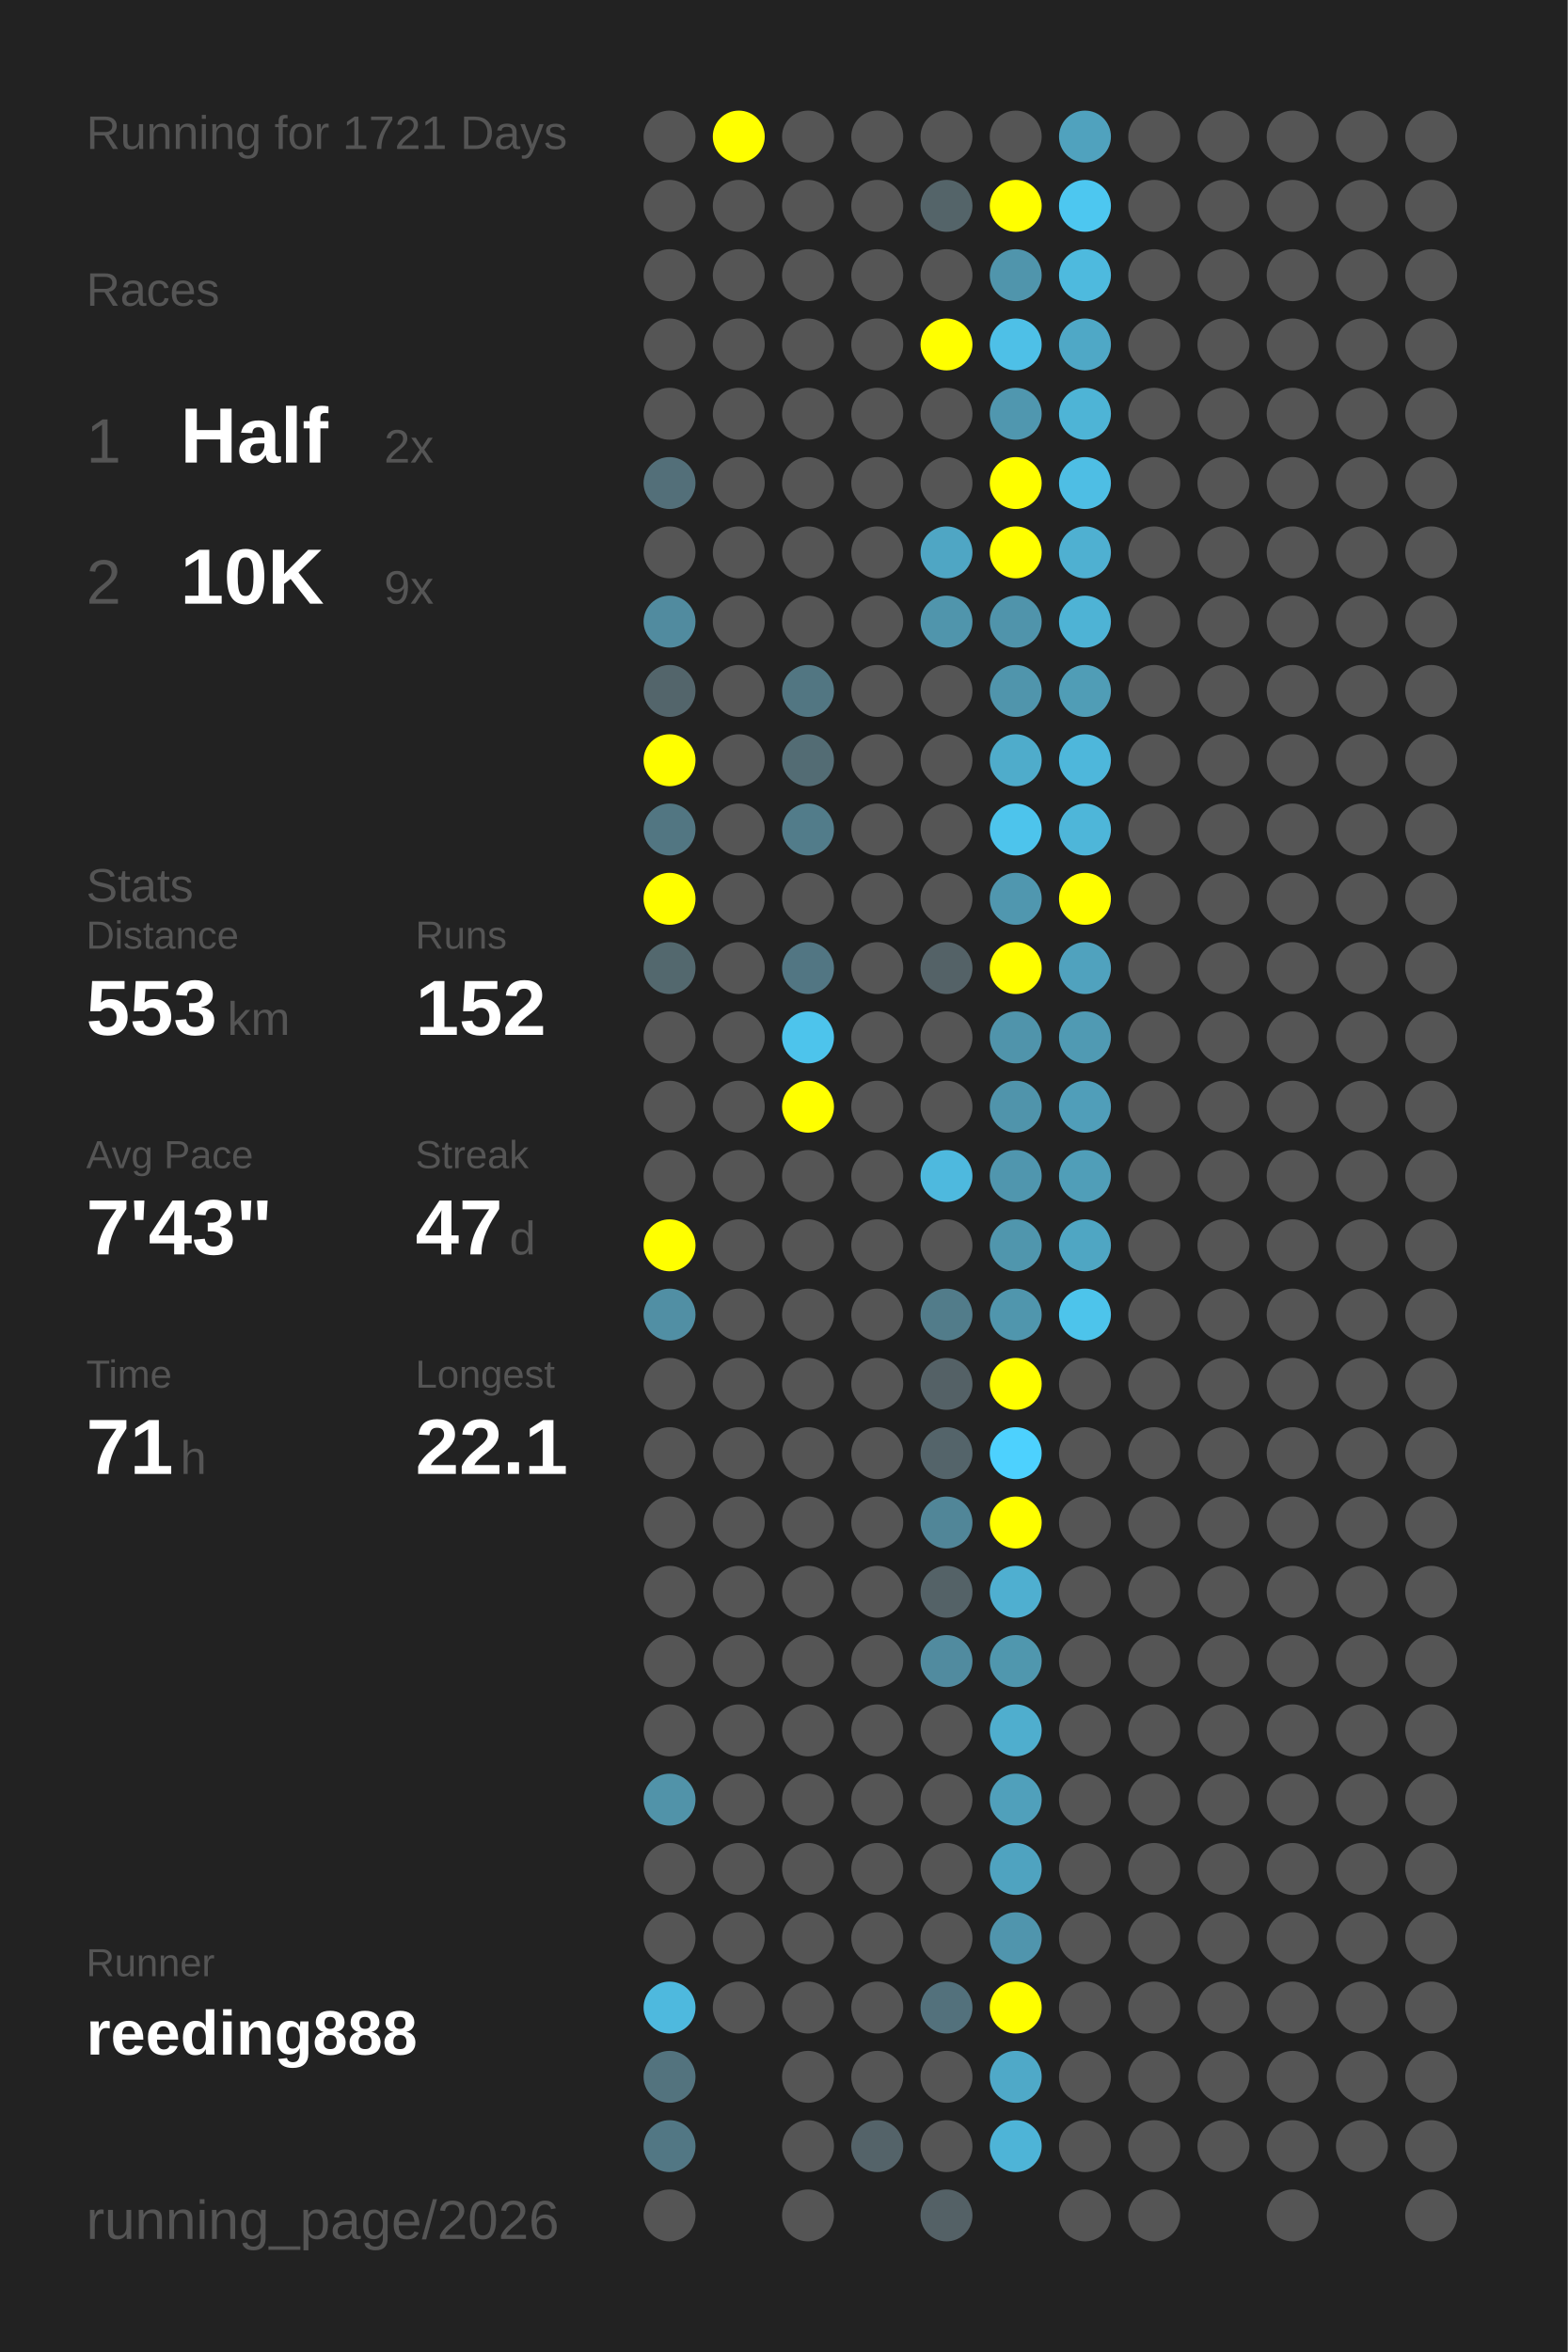
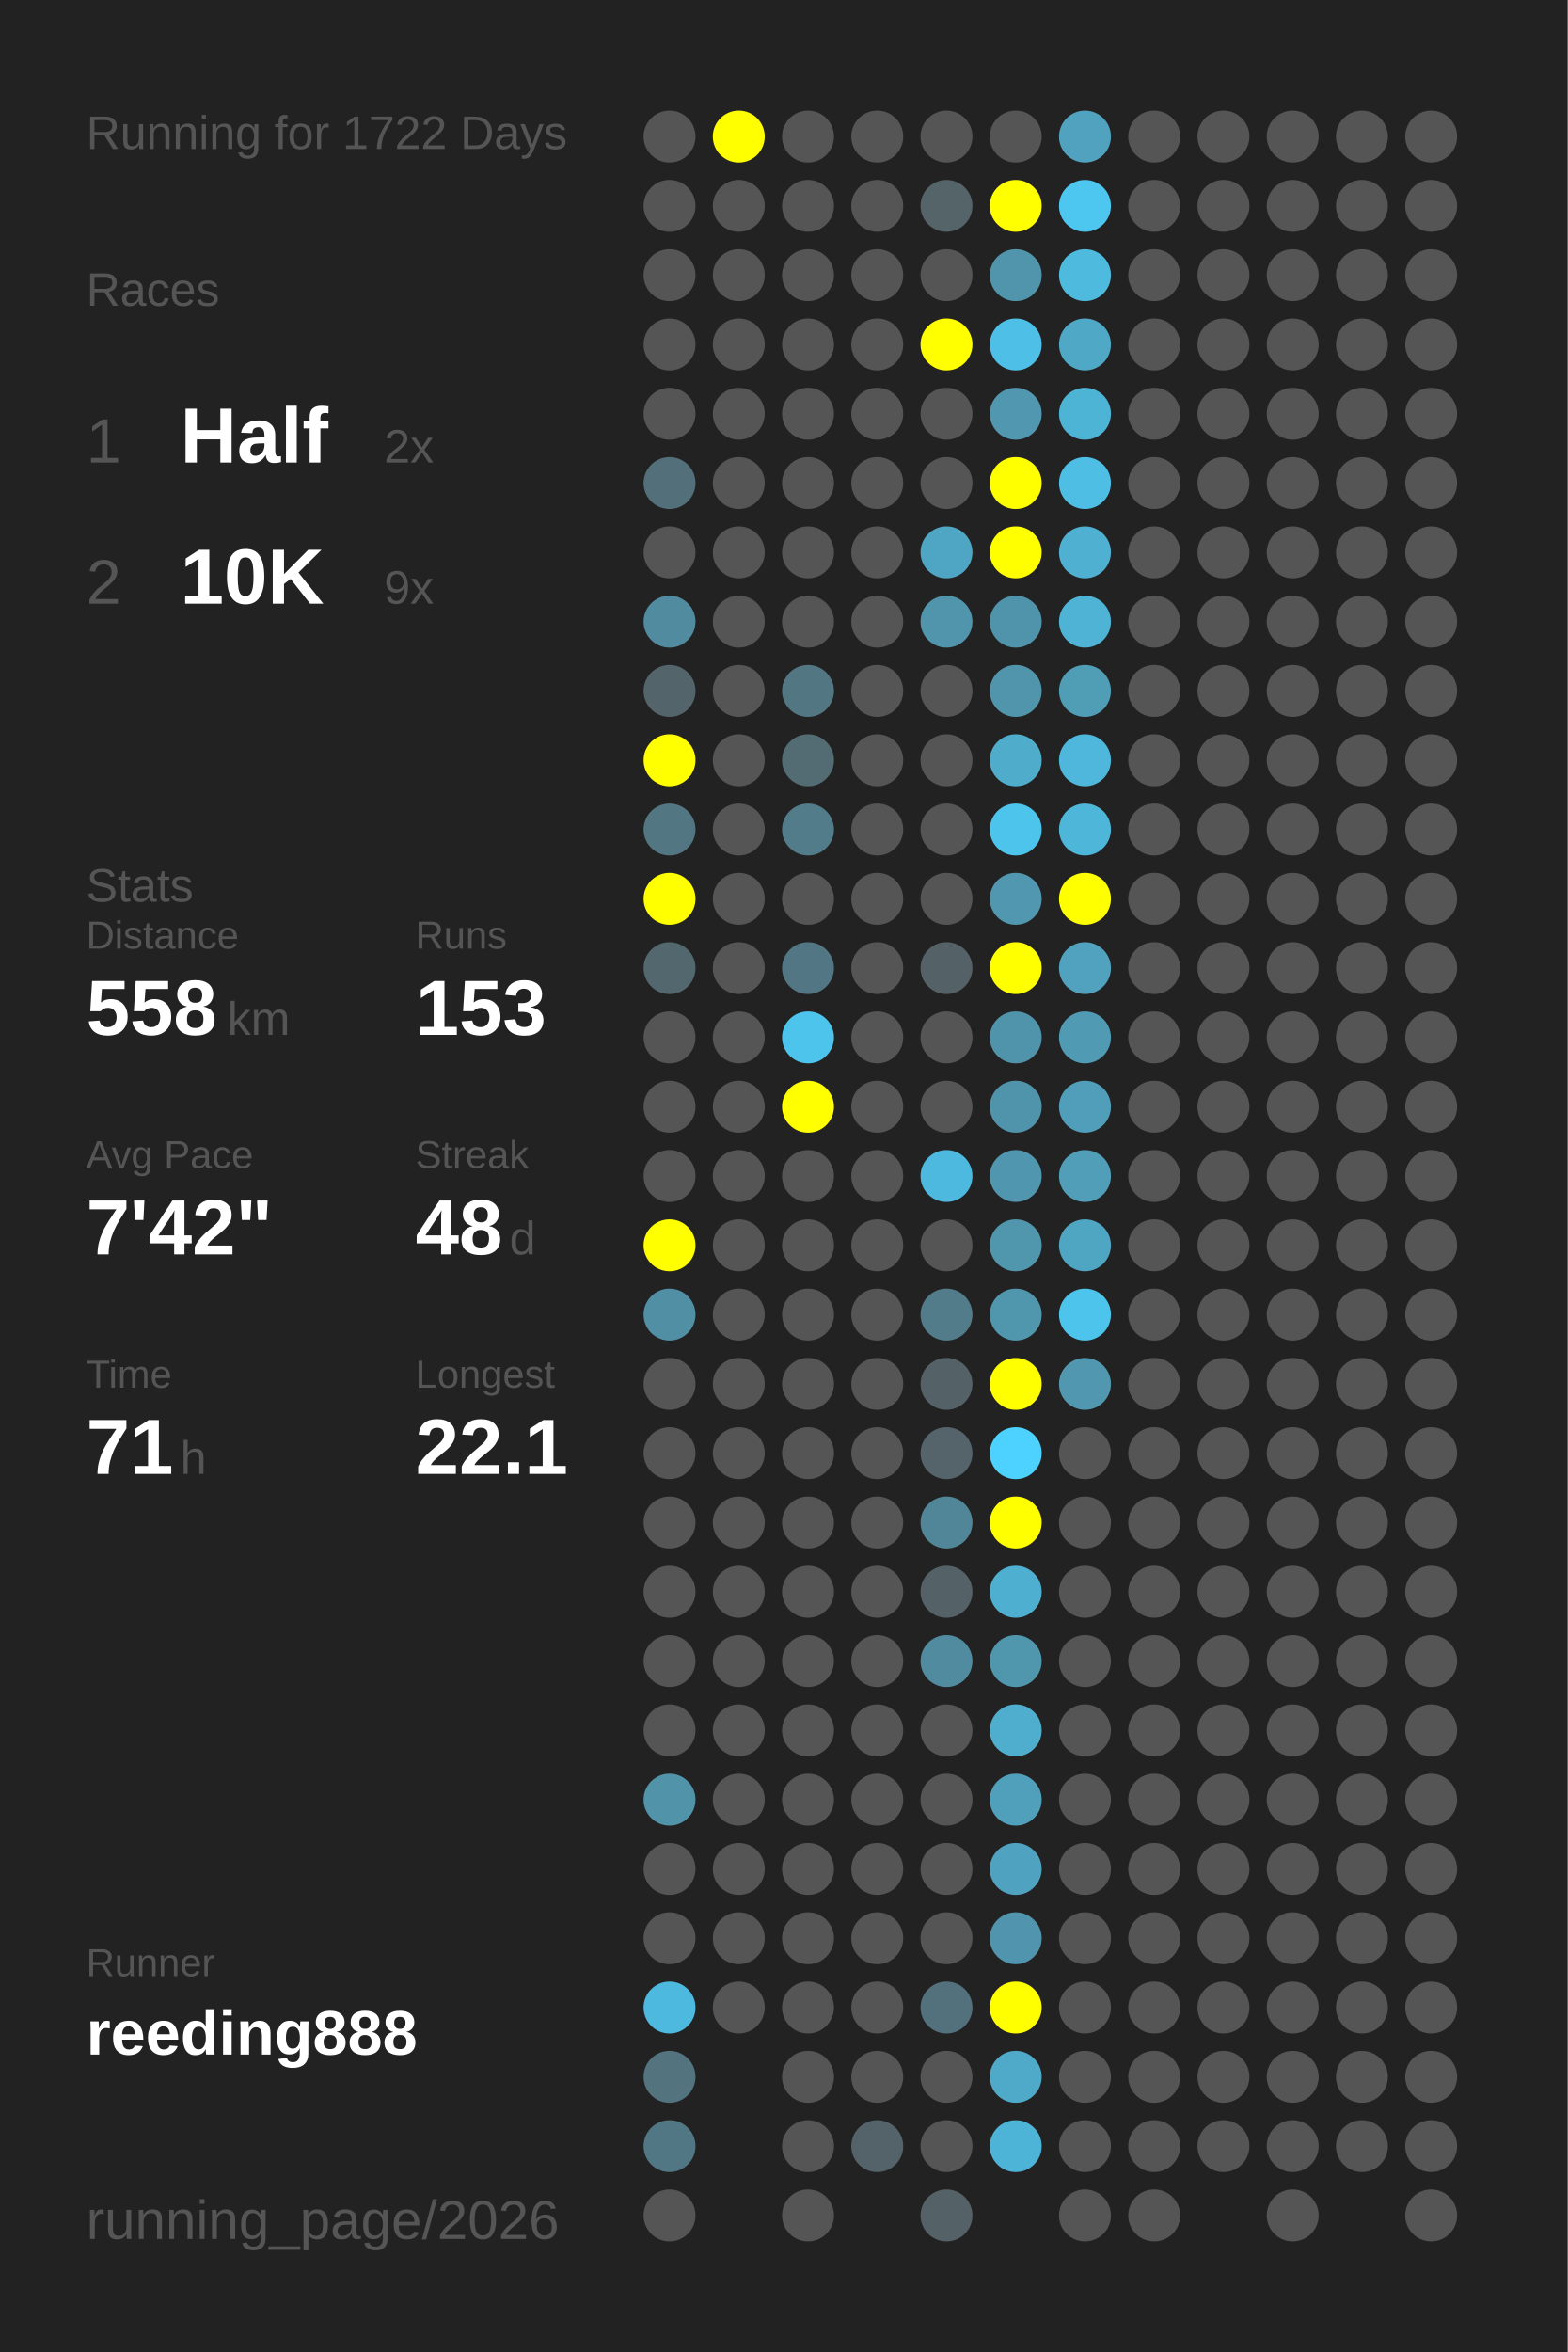
<svg xmlns="http://www.w3.org/2000/svg" baseProfile="full" height="300mm" version="1.1" viewBox="0,0,200,300" width="200mm">
  <defs />
  <rect fill="#222222" height="300" width="200" x="0" y="0" />
-   <text fill="#555555" style="font-size:6px; font-family:Arial;" x="11" y="19">Running for 1721 Days</text>
+   <text fill="#555555" style="font-size:6px; font-family:Arial;" x="11" y="19">Running for 1722 Days</text>
  <text fill="#555555" style="font-size:6px; font-family:Arial;" x="11" y="39">Races</text>
  <text fill="#555555" style="font-size:8px; font-family:Arial;" x="11" y="59">1</text>
  <text fill="#FFFFFF" style="font-size:10px; font-family:Arial; font-weight:bold;" x="23" y="59">Half</text>
  <text fill="#555555" style="font-size:6px; font-family:Arial;" x="49" y="59">2x</text>
  <text fill="#555555" style="font-size:8px; font-family:Arial;" x="11" y="77">2</text>
  <text fill="#FFFFFF" style="font-size:10px; font-family:Arial; font-weight:bold;" x="23" y="77">10K</text>
  <text fill="#555555" style="font-size:6px; font-family:Arial;" x="49" y="77">9x</text>
  <text fill="#555555" style="font-size:6px; font-family:Arial;" x="11" y="115">Stats</text>
  <text fill="#555555" style="font-size:5px; font-family:Arial;" x="11" y="121">Distance</text>
-   <text fill="#FFFFFF" style="font-size:10px; font-family:Arial; font-weight:bold;" x="11" y="132">553</text>
+   <text fill="#FFFFFF" style="font-size:10px; font-family:Arial; font-weight:bold;" x="11" y="132">558</text>
  <text fill="#555555" style="font-size:6px; font-family:Arial;" x="29" y="132">km</text>
  <text fill="#555555" style="font-size:5px; font-family:Arial;" x="53" y="121">Runs</text>
-   <text fill="#FFFFFF" style="font-size:10px; font-family:Arial; font-weight:bold;" x="53" y="132">152</text>
+   <text fill="#FFFFFF" style="font-size:10px; font-family:Arial; font-weight:bold;" x="53" y="132">153</text>
  <text fill="#555555" style="font-size:5px; font-family:Arial;" x="11" y="149">Avg Pace</text>
-   <text fill="#FFFFFF" style="font-size:10px; font-family:Arial; font-weight:bold;" x="11" y="160">7'43"</text>
+   <text fill="#FFFFFF" style="font-size:10px; font-family:Arial; font-weight:bold;" x="11" y="160">7'42"</text>
  <text fill="#555555" style="font-size:5px; font-family:Arial;" x="53" y="149">Streak</text>
-   <text fill="#FFFFFF" style="font-size:10px; font-family:Arial; font-weight:bold;" x="53" y="160">47</text>
+   <text fill="#FFFFFF" style="font-size:10px; font-family:Arial; font-weight:bold;" x="53" y="160">48</text>
  <text fill="#555555" style="font-size:6px; font-family:Arial;" x="65" y="160">d</text>
  <text fill="#555555" style="font-size:5px; font-family:Arial;" x="11" y="177">Time</text>
  <text fill="#FFFFFF" style="font-size:10px; font-family:Arial; font-weight:bold;" x="11" y="188">71</text>
  <text fill="#555555" style="font-size:6px; font-family:Arial;" x="23" y="188">h</text>
  <text fill="#555555" style="font-size:5px; font-family:Arial;" x="53" y="177">Longest</text>
  <text fill="#FFFFFF" style="font-size:10px; font-family:Arial; font-weight:bold;" x="53" y="188">22.1</text>
  <text fill="#555555" style="font-size:5px; font-family:Arial;" x="11" y="252.065">Runner</text>
  <text fill="#FFFFFF" style="font-size:8px; font-family:Arial; font-weight:bold;" x="11" y="262.065">reeding888</text>
  <text fill="#555555" style="font-size:7px; font-family:Arial;" x="11" y="285.581">running_page/2026</text>
  <circle cx="85.417" cy="17.419" fill="#555555" r="3.312" />
  <circle cx="85.417" cy="26.258" fill="#555555" r="3.312" />
  <circle cx="85.417" cy="35.097" fill="#555555" r="3.312" />
  <circle cx="85.417" cy="43.935" fill="#555555" r="3.312" />
  <circle cx="85.417" cy="52.774" fill="#555555" r="3.312" />
  <circle cx="85.417" cy="61.613" fill="#536f79" r="3.312" />
  <circle cx="85.417" cy="70.452" fill="#555555" r="3.312" />
  <circle cx="85.417" cy="79.29" fill="#518b9f" r="3.312" />
  <circle cx="85.417" cy="88.129" fill="#53656b" r="3.312" />
  <circle cx="85.417" cy="96.968" fill="#FFFF00" r="3.312" />
  <circle cx="85.417" cy="105.806" fill="#527682" r="3.312" />
  <circle cx="85.417" cy="114.645" fill="#FFFF00" r="3.312" />
  <circle cx="85.417" cy="123.484" fill="#53686e" r="3.312" />
  <circle cx="85.417" cy="132.323" fill="#555555" r="3.312" />
  <circle cx="85.417" cy="141.161" fill="#555555" r="3.312" />
  <circle cx="85.417" cy="150" fill="#555555" r="3.312" />
  <circle cx="85.417" cy="158.839" fill="#FFFF00" r="3.312" />
  <circle cx="85.417" cy="167.677" fill="#518fa4" r="3.312" />
  <circle cx="85.417" cy="176.516" fill="#555555" r="3.312" />
  <circle cx="85.417" cy="185.355" fill="#555555" r="3.312" />
  <circle cx="85.417" cy="194.194" fill="#555555" r="3.312" />
  <circle cx="85.417" cy="203.032" fill="#555555" r="3.312" />
  <circle cx="85.417" cy="211.871" fill="#555555" r="3.312" />
  <circle cx="85.417" cy="220.71" fill="#555555" r="3.312" />
  <circle cx="85.417" cy="229.548" fill="#5193a9" r="3.312" />
  <circle cx="85.417" cy="238.387" fill="#555555" r="3.312" />
  <circle cx="85.417" cy="247.226" fill="#555555" r="3.312" />
  <circle cx="85.417" cy="256.065" fill="#4eb9de" r="3.312" />
  <circle cx="85.417" cy="264.903" fill="#53737e" r="3.312" />
  <circle cx="85.417" cy="273.742" fill="#527784" r="3.312" />
  <circle cx="85.417" cy="282.581" fill="#555555" r="3.312" />
  <circle cx="94.25" cy="17.419" fill="#FFFF00" r="3.312" />
  <circle cx="94.25" cy="26.258" fill="#555555" r="3.312" />
  <circle cx="94.25" cy="35.097" fill="#555555" r="3.312" />
  <circle cx="94.25" cy="43.935" fill="#555555" r="3.312" />
  <circle cx="94.25" cy="52.774" fill="#555555" r="3.312" />
  <circle cx="94.25" cy="61.613" fill="#555555" r="3.312" />
  <circle cx="94.25" cy="70.452" fill="#555555" r="3.312" />
  <circle cx="94.25" cy="79.29" fill="#555555" r="3.312" />
  <circle cx="94.25" cy="88.129" fill="#555555" r="3.312" />
  <circle cx="94.25" cy="96.968" fill="#555555" r="3.312" />
  <circle cx="94.25" cy="105.806" fill="#555555" r="3.312" />
  <circle cx="94.25" cy="114.645" fill="#555555" r="3.312" />
  <circle cx="94.25" cy="123.484" fill="#555555" r="3.312" />
  <circle cx="94.25" cy="132.323" fill="#555555" r="3.312" />
  <circle cx="94.25" cy="141.161" fill="#555555" r="3.312" />
  <circle cx="94.25" cy="150" fill="#555555" r="3.312" />
  <circle cx="94.25" cy="158.839" fill="#555555" r="3.312" />
  <circle cx="94.25" cy="167.677" fill="#555555" r="3.312" />
  <circle cx="94.25" cy="176.516" fill="#555555" r="3.312" />
  <circle cx="94.25" cy="185.355" fill="#555555" r="3.312" />
  <circle cx="94.25" cy="194.194" fill="#555555" r="3.312" />
  <circle cx="94.25" cy="203.032" fill="#555555" r="3.312" />
  <circle cx="94.25" cy="211.871" fill="#555555" r="3.312" />
  <circle cx="94.25" cy="220.71" fill="#555555" r="3.312" />
  <circle cx="94.25" cy="229.548" fill="#555555" r="3.312" />
  <circle cx="94.25" cy="238.387" fill="#555555" r="3.312" />
  <circle cx="94.25" cy="247.226" fill="#555555" r="3.312" />
  <circle cx="94.25" cy="256.065" fill="#555555" r="3.312" />
  <circle cx="103.083" cy="17.419" fill="#555555" r="3.312" />
  <circle cx="103.083" cy="26.258" fill="#555555" r="3.312" />
  <circle cx="103.083" cy="35.097" fill="#555555" r="3.312" />
  <circle cx="103.083" cy="43.935" fill="#555555" r="3.312" />
  <circle cx="103.083" cy="52.774" fill="#555555" r="3.312" />
  <circle cx="103.083" cy="61.613" fill="#555555" r="3.312" />
  <circle cx="103.083" cy="70.452" fill="#555555" r="3.312" />
  <circle cx="103.083" cy="79.29" fill="#555555" r="3.312" />
  <circle cx="103.083" cy="88.129" fill="#527682" r="3.312" />
  <circle cx="103.083" cy="96.968" fill="#536c74" r="3.312" />
  <circle cx="103.083" cy="105.806" fill="#527c8a" r="3.312" />
  <circle cx="103.083" cy="114.645" fill="#555555" r="3.312" />
  <circle cx="103.083" cy="123.484" fill="#527683" r="3.312" />
  <circle cx="103.083" cy="132.323" fill="#4dc4ec" r="3.312" />
  <circle cx="103.083" cy="141.161" fill="#FFFF00" r="3.312" />
  <circle cx="103.083" cy="150" fill="#555555" r="3.312" />
  <circle cx="103.083" cy="158.839" fill="#555555" r="3.312" />
  <circle cx="103.083" cy="167.677" fill="#555555" r="3.312" />
  <circle cx="103.083" cy="176.516" fill="#555555" r="3.312" />
  <circle cx="103.083" cy="185.355" fill="#555555" r="3.312" />
  <circle cx="103.083" cy="194.194" fill="#555555" r="3.312" />
  <circle cx="103.083" cy="203.032" fill="#555555" r="3.312" />
  <circle cx="103.083" cy="211.871" fill="#555555" r="3.312" />
  <circle cx="103.083" cy="220.71" fill="#555555" r="3.312" />
  <circle cx="103.083" cy="229.548" fill="#555555" r="3.312" />
  <circle cx="103.083" cy="238.387" fill="#555555" r="3.312" />
  <circle cx="103.083" cy="247.226" fill="#555555" r="3.312" />
  <circle cx="103.083" cy="256.065" fill="#555555" r="3.312" />
  <circle cx="103.083" cy="264.903" fill="#555555" r="3.312" />
  <circle cx="103.083" cy="273.742" fill="#555555" r="3.312" />
  <circle cx="103.083" cy="282.581" fill="#555555" r="3.312" />
  <circle cx="111.917" cy="17.419" fill="#555555" r="3.312" />
  <circle cx="111.917" cy="26.258" fill="#555555" r="3.312" />
  <circle cx="111.917" cy="35.097" fill="#555555" r="3.312" />
  <circle cx="111.917" cy="43.935" fill="#555555" r="3.312" />
  <circle cx="111.917" cy="52.774" fill="#555555" r="3.312" />
  <circle cx="111.917" cy="61.613" fill="#555555" r="3.312" />
  <circle cx="111.917" cy="70.452" fill="#555555" r="3.312" />
  <circle cx="111.917" cy="79.29" fill="#555555" r="3.312" />
  <circle cx="111.917" cy="88.129" fill="#555555" r="3.312" />
  <circle cx="111.917" cy="96.968" fill="#555555" r="3.312" />
  <circle cx="111.917" cy="105.806" fill="#555555" r="3.312" />
  <circle cx="111.917" cy="114.645" fill="#555555" r="3.312" />
  <circle cx="111.917" cy="123.484" fill="#555555" r="3.312" />
  <circle cx="111.917" cy="132.323" fill="#555555" r="3.312" />
  <circle cx="111.917" cy="141.161" fill="#555555" r="3.312" />
  <circle cx="111.917" cy="150" fill="#555555" r="3.312" />
  <circle cx="111.917" cy="158.839" fill="#555555" r="3.312" />
  <circle cx="111.917" cy="167.677" fill="#555555" r="3.312" />
  <circle cx="111.917" cy="176.516" fill="#555555" r="3.312" />
  <circle cx="111.917" cy="185.355" fill="#555555" r="3.312" />
  <circle cx="111.917" cy="194.194" fill="#555555" r="3.312" />
  <circle cx="111.917" cy="203.032" fill="#555555" r="3.312" />
  <circle cx="111.917" cy="211.871" fill="#555555" r="3.312" />
  <circle cx="111.917" cy="220.71" fill="#555555" r="3.312" />
  <circle cx="111.917" cy="229.548" fill="#555555" r="3.312" />
  <circle cx="111.917" cy="238.387" fill="#555555" r="3.312" />
  <circle cx="111.917" cy="247.226" fill="#555555" r="3.312" />
  <circle cx="111.917" cy="256.065" fill="#555555" r="3.312" />
  <circle cx="111.917" cy="264.903" fill="#555555" r="3.312" />
  <circle cx="111.917" cy="273.742" fill="#546369" r="3.312" />
  <circle cx="120.75" cy="17.419" fill="#555555" r="3.312" />
  <circle cx="120.75" cy="26.258" fill="#546469" r="3.312" />
  <circle cx="120.75" cy="35.097" fill="#555555" r="3.312" />
  <circle cx="120.75" cy="43.935" fill="#FFFF00" r="3.312" />
  <circle cx="120.75" cy="52.774" fill="#555555" r="3.312" />
  <circle cx="120.75" cy="61.613" fill="#555555" r="3.312" />
  <circle cx="120.75" cy="70.452" fill="#4fa6c4" r="3.312" />
  <circle cx="120.75" cy="79.29" fill="#5095ac" r="3.312" />
  <circle cx="120.75" cy="88.129" fill="#555555" r="3.312" />
  <circle cx="120.75" cy="96.968" fill="#555555" r="3.312" />
  <circle cx="120.75" cy="105.806" fill="#555555" r="3.312" />
  <circle cx="120.75" cy="114.645" fill="#555555" r="3.312" />
  <circle cx="120.75" cy="123.484" fill="#546267" r="3.312" />
  <circle cx="120.75" cy="132.323" fill="#555555" r="3.312" />
  <circle cx="120.75" cy="141.161" fill="#555555" r="3.312" />
  <circle cx="120.75" cy="150" fill="#4eb9de" r="3.312" />
  <circle cx="120.75" cy="158.839" fill="#555555" r="3.312" />
  <circle cx="120.75" cy="167.677" fill="#527c8a" r="3.312" />
  <circle cx="120.75" cy="176.516" fill="#546166" r="3.312" />
  <circle cx="120.75" cy="185.355" fill="#54646a" r="3.312" />
  <circle cx="120.75" cy="194.194" fill="#518698" r="3.312" />
  <circle cx="120.75" cy="203.032" fill="#546267" r="3.312" />
  <circle cx="120.75" cy="211.871" fill="#518b9f" r="3.312" />
  <circle cx="120.75" cy="220.71" fill="#555555" r="3.312" />
  <circle cx="120.75" cy="229.548" fill="#555555" r="3.312" />
  <circle cx="120.75" cy="238.387" fill="#555555" r="3.312" />
  <circle cx="120.75" cy="247.226" fill="#555555" r="3.312" />
  <circle cx="120.75" cy="256.065" fill="#53717c" r="3.312" />
  <circle cx="120.75" cy="264.903" fill="#555555" r="3.312" />
  <circle cx="120.75" cy="273.742" fill="#555555" r="3.312" />
  <circle cx="120.75" cy="282.581" fill="#546166" r="3.312" />
  <circle cx="129.583" cy="17.419" fill="#555555" r="3.312" />
  <circle cx="129.583" cy="26.258" fill="#FFFF00" r="3.312" />
  <circle cx="129.583" cy="35.097" fill="#5095ac" r="3.312" />
  <circle cx="129.583" cy="43.935" fill="#4ec0e7" r="3.312" />
  <circle cx="129.583" cy="52.774" fill="#5097af" r="3.312" />
  <circle cx="129.583" cy="61.613" fill="#FFFF00" r="3.312" />
  <circle cx="129.583" cy="70.452" fill="#FFFF00" r="3.312" />
  <circle cx="129.583" cy="79.29" fill="#5094ab" r="3.312" />
  <circle cx="129.583" cy="88.129" fill="#5095ac" r="3.312" />
  <circle cx="129.583" cy="96.968" fill="#4faccb" r="3.312" />
  <circle cx="129.583" cy="105.806" fill="#4dc4ec" r="3.312" />
  <circle cx="129.583" cy="114.645" fill="#5097af" r="3.312" />
  <circle cx="129.583" cy="123.484" fill="#FFFF00" r="3.312" />
  <circle cx="129.583" cy="132.323" fill="#5094ab" r="3.312" />
  <circle cx="129.583" cy="141.161" fill="#5094ab" r="3.312" />
  <circle cx="129.583" cy="150" fill="#5096ae" r="3.312" />
  <circle cx="129.583" cy="158.839" fill="#5096ad" r="3.312" />
  <circle cx="129.583" cy="167.677" fill="#5096ad" r="3.312" />
  <circle cx="129.583" cy="176.516" fill="#FFFF00" r="3.312" />
  <circle cx="129.583" cy="185.355" fill="#4dd1fe" r="3.312" />
  <circle cx="129.583" cy="194.194" fill="#FFFF00" r="3.312" />
  <circle cx="129.583" cy="203.032" fill="#4fafd0" r="3.312" />
  <circle cx="129.583" cy="211.871" fill="#5097ae" r="3.312" />
  <circle cx="129.583" cy="220.71" fill="#4faece" r="3.312" />
  <circle cx="129.583" cy="229.548" fill="#50a0bb" r="3.312" />
  <circle cx="129.583" cy="238.387" fill="#4fa3c0" r="3.312" />
  <circle cx="129.583" cy="247.226" fill="#5095ad" r="3.312" />
  <circle cx="129.583" cy="256.065" fill="#FFFF00" r="3.312" />
  <circle cx="129.583" cy="264.903" fill="#4fa9c8" r="3.312" />
  <circle cx="129.583" cy="273.742" fill="#4eb4d7" r="3.312" />
  <circle cx="138.417" cy="17.419" fill="#50a2be" r="3.312" />
  <circle cx="138.417" cy="26.258" fill="#4dc7f0" r="3.312" />
  <circle cx="138.417" cy="35.097" fill="#4ebade" r="3.312" />
  <circle cx="138.417" cy="43.935" fill="#4fa8c6" r="3.312" />
  <circle cx="138.417" cy="52.774" fill="#4eb4d6" r="3.312" />
  <circle cx="138.417" cy="61.613" fill="#4ebee4" r="3.312" />
  <circle cx="138.417" cy="70.452" fill="#4fb0d1" r="3.312" />
  <circle cx="138.417" cy="79.29" fill="#4eb3d5" r="3.312" />
  <circle cx="138.417" cy="88.129" fill="#509db6" r="3.312" />
  <circle cx="138.417" cy="96.968" fill="#4eb7db" r="3.312" />
  <circle cx="138.417" cy="105.806" fill="#4eb6d9" r="3.312" />
  <circle cx="138.417" cy="114.645" fill="#FFFF00" r="3.312" />
  <circle cx="138.417" cy="123.484" fill="#50a2be" r="3.312" />
  <circle cx="138.417" cy="132.323" fill="#509ab3" r="3.312" />
  <circle cx="138.417" cy="141.161" fill="#509eb9" r="3.312" />
  <circle cx="138.417" cy="150" fill="#509eb8" r="3.312" />
  <circle cx="138.417" cy="158.839" fill="#4fa6c3" r="3.312" />
  <circle cx="138.417" cy="167.677" fill="#4dc4eb" r="3.312" />
-   <circle cx="138.417" cy="176.516" fill="#555555" r="3.312" />
+   <circle cx="138.417" cy="176.516" fill="#5097af" r="3.312" />
  <circle cx="138.417" cy="185.355" fill="#555555" r="3.312" />
  <circle cx="138.417" cy="194.194" fill="#555555" r="3.312" />
  <circle cx="138.417" cy="203.032" fill="#555555" r="3.312" />
  <circle cx="138.417" cy="211.871" fill="#555555" r="3.312" />
  <circle cx="138.417" cy="220.71" fill="#555555" r="3.312" />
  <circle cx="138.417" cy="229.548" fill="#555555" r="3.312" />
  <circle cx="138.417" cy="238.387" fill="#555555" r="3.312" />
  <circle cx="138.417" cy="247.226" fill="#555555" r="3.312" />
  <circle cx="138.417" cy="256.065" fill="#555555" r="3.312" />
  <circle cx="138.417" cy="264.903" fill="#555555" r="3.312" />
  <circle cx="138.417" cy="273.742" fill="#555555" r="3.312" />
  <circle cx="138.417" cy="282.581" fill="#555555" r="3.312" />
  <circle cx="147.25" cy="17.419" fill="#555555" r="3.312" />
  <circle cx="147.25" cy="26.258" fill="#555555" r="3.312" />
  <circle cx="147.25" cy="35.097" fill="#555555" r="3.312" />
  <circle cx="147.25" cy="43.935" fill="#555555" r="3.312" />
  <circle cx="147.25" cy="52.774" fill="#555555" r="3.312" />
  <circle cx="147.25" cy="61.613" fill="#555555" r="3.312" />
  <circle cx="147.25" cy="70.452" fill="#555555" r="3.312" />
  <circle cx="147.25" cy="79.29" fill="#555555" r="3.312" />
  <circle cx="147.25" cy="88.129" fill="#555555" r="3.312" />
  <circle cx="147.25" cy="96.968" fill="#555555" r="3.312" />
  <circle cx="147.25" cy="105.806" fill="#555555" r="3.312" />
  <circle cx="147.25" cy="114.645" fill="#555555" r="3.312" />
  <circle cx="147.25" cy="123.484" fill="#555555" r="3.312" />
  <circle cx="147.25" cy="132.323" fill="#555555" r="3.312" />
  <circle cx="147.25" cy="141.161" fill="#555555" r="3.312" />
  <circle cx="147.25" cy="150" fill="#555555" r="3.312" />
  <circle cx="147.25" cy="158.839" fill="#555555" r="3.312" />
  <circle cx="147.25" cy="167.677" fill="#555555" r="3.312" />
  <circle cx="147.25" cy="176.516" fill="#555555" r="3.312" />
  <circle cx="147.25" cy="185.355" fill="#555555" r="3.312" />
  <circle cx="147.25" cy="194.194" fill="#555555" r="3.312" />
  <circle cx="147.25" cy="203.032" fill="#555555" r="3.312" />
  <circle cx="147.25" cy="211.871" fill="#555555" r="3.312" />
  <circle cx="147.25" cy="220.71" fill="#555555" r="3.312" />
  <circle cx="147.25" cy="229.548" fill="#555555" r="3.312" />
  <circle cx="147.25" cy="238.387" fill="#555555" r="3.312" />
  <circle cx="147.25" cy="247.226" fill="#555555" r="3.312" />
  <circle cx="147.25" cy="256.065" fill="#555555" r="3.312" />
  <circle cx="147.25" cy="264.903" fill="#555555" r="3.312" />
  <circle cx="147.25" cy="273.742" fill="#555555" r="3.312" />
  <circle cx="147.25" cy="282.581" fill="#555555" r="3.312" />
  <circle cx="156.083" cy="17.419" fill="#555555" r="3.312" />
  <circle cx="156.083" cy="26.258" fill="#555555" r="3.312" />
  <circle cx="156.083" cy="35.097" fill="#555555" r="3.312" />
  <circle cx="156.083" cy="43.935" fill="#555555" r="3.312" />
  <circle cx="156.083" cy="52.774" fill="#555555" r="3.312" />
  <circle cx="156.083" cy="61.613" fill="#555555" r="3.312" />
  <circle cx="156.083" cy="70.452" fill="#555555" r="3.312" />
  <circle cx="156.083" cy="79.29" fill="#555555" r="3.312" />
  <circle cx="156.083" cy="88.129" fill="#555555" r="3.312" />
  <circle cx="156.083" cy="96.968" fill="#555555" r="3.312" />
  <circle cx="156.083" cy="105.806" fill="#555555" r="3.312" />
  <circle cx="156.083" cy="114.645" fill="#555555" r="3.312" />
  <circle cx="156.083" cy="123.484" fill="#555555" r="3.312" />
  <circle cx="156.083" cy="132.323" fill="#555555" r="3.312" />
  <circle cx="156.083" cy="141.161" fill="#555555" r="3.312" />
  <circle cx="156.083" cy="150" fill="#555555" r="3.312" />
  <circle cx="156.083" cy="158.839" fill="#555555" r="3.312" />
  <circle cx="156.083" cy="167.677" fill="#555555" r="3.312" />
  <circle cx="156.083" cy="176.516" fill="#555555" r="3.312" />
  <circle cx="156.083" cy="185.355" fill="#555555" r="3.312" />
  <circle cx="156.083" cy="194.194" fill="#555555" r="3.312" />
  <circle cx="156.083" cy="203.032" fill="#555555" r="3.312" />
  <circle cx="156.083" cy="211.871" fill="#555555" r="3.312" />
  <circle cx="156.083" cy="220.71" fill="#555555" r="3.312" />
  <circle cx="156.083" cy="229.548" fill="#555555" r="3.312" />
  <circle cx="156.083" cy="238.387" fill="#555555" r="3.312" />
  <circle cx="156.083" cy="247.226" fill="#555555" r="3.312" />
  <circle cx="156.083" cy="256.065" fill="#555555" r="3.312" />
  <circle cx="156.083" cy="264.903" fill="#555555" r="3.312" />
  <circle cx="156.083" cy="273.742" fill="#555555" r="3.312" />
  <circle cx="164.917" cy="17.419" fill="#555555" r="3.312" />
  <circle cx="164.917" cy="26.258" fill="#555555" r="3.312" />
  <circle cx="164.917" cy="35.097" fill="#555555" r="3.312" />
  <circle cx="164.917" cy="43.935" fill="#555555" r="3.312" />
  <circle cx="164.917" cy="52.774" fill="#555555" r="3.312" />
  <circle cx="164.917" cy="61.613" fill="#555555" r="3.312" />
  <circle cx="164.917" cy="70.452" fill="#555555" r="3.312" />
  <circle cx="164.917" cy="79.29" fill="#555555" r="3.312" />
  <circle cx="164.917" cy="88.129" fill="#555555" r="3.312" />
  <circle cx="164.917" cy="96.968" fill="#555555" r="3.312" />
  <circle cx="164.917" cy="105.806" fill="#555555" r="3.312" />
  <circle cx="164.917" cy="114.645" fill="#555555" r="3.312" />
  <circle cx="164.917" cy="123.484" fill="#555555" r="3.312" />
  <circle cx="164.917" cy="132.323" fill="#555555" r="3.312" />
  <circle cx="164.917" cy="141.161" fill="#555555" r="3.312" />
  <circle cx="164.917" cy="150" fill="#555555" r="3.312" />
  <circle cx="164.917" cy="158.839" fill="#555555" r="3.312" />
  <circle cx="164.917" cy="167.677" fill="#555555" r="3.312" />
  <circle cx="164.917" cy="176.516" fill="#555555" r="3.312" />
  <circle cx="164.917" cy="185.355" fill="#555555" r="3.312" />
  <circle cx="164.917" cy="194.194" fill="#555555" r="3.312" />
  <circle cx="164.917" cy="203.032" fill="#555555" r="3.312" />
  <circle cx="164.917" cy="211.871" fill="#555555" r="3.312" />
  <circle cx="164.917" cy="220.71" fill="#555555" r="3.312" />
  <circle cx="164.917" cy="229.548" fill="#555555" r="3.312" />
  <circle cx="164.917" cy="238.387" fill="#555555" r="3.312" />
  <circle cx="164.917" cy="247.226" fill="#555555" r="3.312" />
  <circle cx="164.917" cy="256.065" fill="#555555" r="3.312" />
  <circle cx="164.917" cy="264.903" fill="#555555" r="3.312" />
  <circle cx="164.917" cy="273.742" fill="#555555" r="3.312" />
  <circle cx="164.917" cy="282.581" fill="#555555" r="3.312" />
  <circle cx="173.75" cy="17.419" fill="#555555" r="3.312" />
  <circle cx="173.75" cy="26.258" fill="#555555" r="3.312" />
  <circle cx="173.75" cy="35.097" fill="#555555" r="3.312" />
  <circle cx="173.75" cy="43.935" fill="#555555" r="3.312" />
  <circle cx="173.75" cy="52.774" fill="#555555" r="3.312" />
  <circle cx="173.75" cy="61.613" fill="#555555" r="3.312" />
  <circle cx="173.75" cy="70.452" fill="#555555" r="3.312" />
  <circle cx="173.75" cy="79.29" fill="#555555" r="3.312" />
  <circle cx="173.75" cy="88.129" fill="#555555" r="3.312" />
  <circle cx="173.75" cy="96.968" fill="#555555" r="3.312" />
  <circle cx="173.75" cy="105.806" fill="#555555" r="3.312" />
  <circle cx="173.75" cy="114.645" fill="#555555" r="3.312" />
  <circle cx="173.75" cy="123.484" fill="#555555" r="3.312" />
  <circle cx="173.75" cy="132.323" fill="#555555" r="3.312" />
  <circle cx="173.75" cy="141.161" fill="#555555" r="3.312" />
  <circle cx="173.75" cy="150" fill="#555555" r="3.312" />
  <circle cx="173.75" cy="158.839" fill="#555555" r="3.312" />
  <circle cx="173.75" cy="167.677" fill="#555555" r="3.312" />
  <circle cx="173.75" cy="176.516" fill="#555555" r="3.312" />
  <circle cx="173.75" cy="185.355" fill="#555555" r="3.312" />
  <circle cx="173.75" cy="194.194" fill="#555555" r="3.312" />
  <circle cx="173.75" cy="203.032" fill="#555555" r="3.312" />
  <circle cx="173.75" cy="211.871" fill="#555555" r="3.312" />
  <circle cx="173.75" cy="220.71" fill="#555555" r="3.312" />
  <circle cx="173.75" cy="229.548" fill="#555555" r="3.312" />
  <circle cx="173.75" cy="238.387" fill="#555555" r="3.312" />
  <circle cx="173.75" cy="247.226" fill="#555555" r="3.312" />
  <circle cx="173.75" cy="256.065" fill="#555555" r="3.312" />
  <circle cx="173.75" cy="264.903" fill="#555555" r="3.312" />
  <circle cx="173.75" cy="273.742" fill="#555555" r="3.312" />
  <circle cx="182.583" cy="17.419" fill="#555555" r="3.312" />
  <circle cx="182.583" cy="26.258" fill="#555555" r="3.312" />
  <circle cx="182.583" cy="35.097" fill="#555555" r="3.312" />
  <circle cx="182.583" cy="43.935" fill="#555555" r="3.312" />
  <circle cx="182.583" cy="52.774" fill="#555555" r="3.312" />
  <circle cx="182.583" cy="61.613" fill="#555555" r="3.312" />
  <circle cx="182.583" cy="70.452" fill="#555555" r="3.312" />
  <circle cx="182.583" cy="79.29" fill="#555555" r="3.312" />
  <circle cx="182.583" cy="88.129" fill="#555555" r="3.312" />
  <circle cx="182.583" cy="96.968" fill="#555555" r="3.312" />
  <circle cx="182.583" cy="105.806" fill="#555555" r="3.312" />
  <circle cx="182.583" cy="114.645" fill="#555555" r="3.312" />
  <circle cx="182.583" cy="123.484" fill="#555555" r="3.312" />
  <circle cx="182.583" cy="132.323" fill="#555555" r="3.312" />
  <circle cx="182.583" cy="141.161" fill="#555555" r="3.312" />
  <circle cx="182.583" cy="150" fill="#555555" r="3.312" />
  <circle cx="182.583" cy="158.839" fill="#555555" r="3.312" />
  <circle cx="182.583" cy="167.677" fill="#555555" r="3.312" />
  <circle cx="182.583" cy="176.516" fill="#555555" r="3.312" />
  <circle cx="182.583" cy="185.355" fill="#555555" r="3.312" />
  <circle cx="182.583" cy="194.194" fill="#555555" r="3.312" />
  <circle cx="182.583" cy="203.032" fill="#555555" r="3.312" />
  <circle cx="182.583" cy="211.871" fill="#555555" r="3.312" />
  <circle cx="182.583" cy="220.71" fill="#555555" r="3.312" />
  <circle cx="182.583" cy="229.548" fill="#555555" r="3.312" />
  <circle cx="182.583" cy="238.387" fill="#555555" r="3.312" />
  <circle cx="182.583" cy="247.226" fill="#555555" r="3.312" />
  <circle cx="182.583" cy="256.065" fill="#555555" r="3.312" />
  <circle cx="182.583" cy="264.903" fill="#555555" r="3.312" />
  <circle cx="182.583" cy="273.742" fill="#555555" r="3.312" />
  <circle cx="182.583" cy="282.581" fill="#555555" r="3.312" />
</svg>
